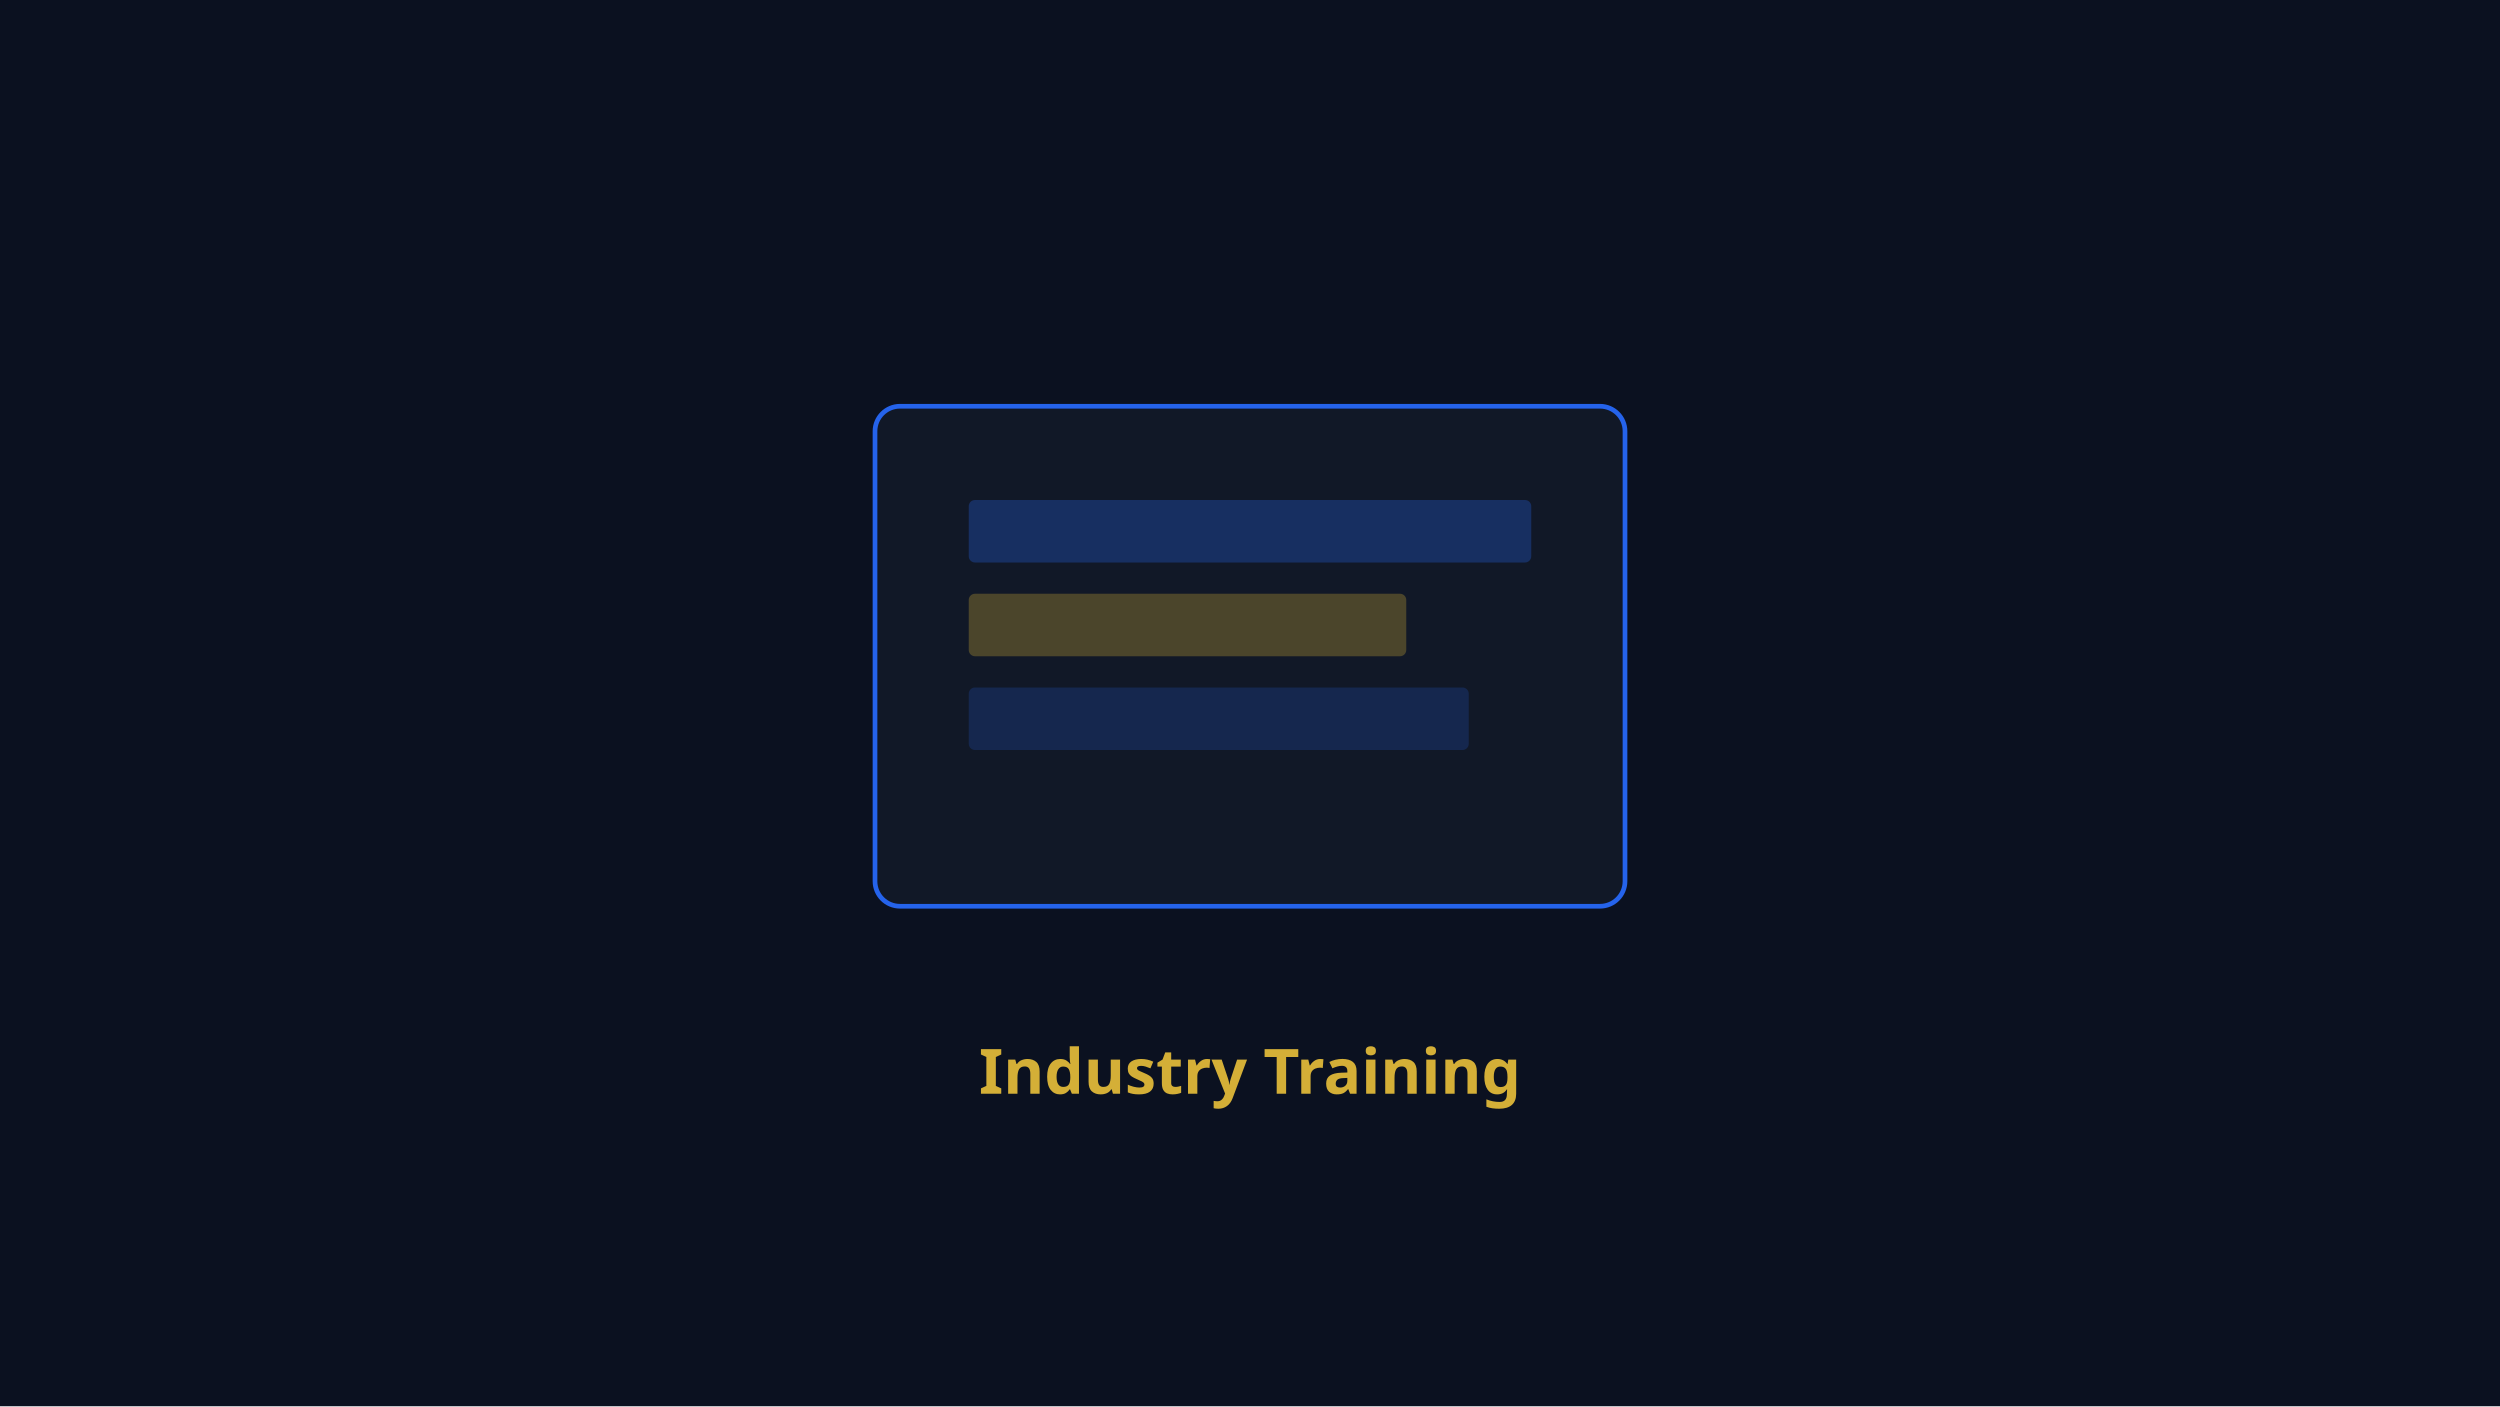
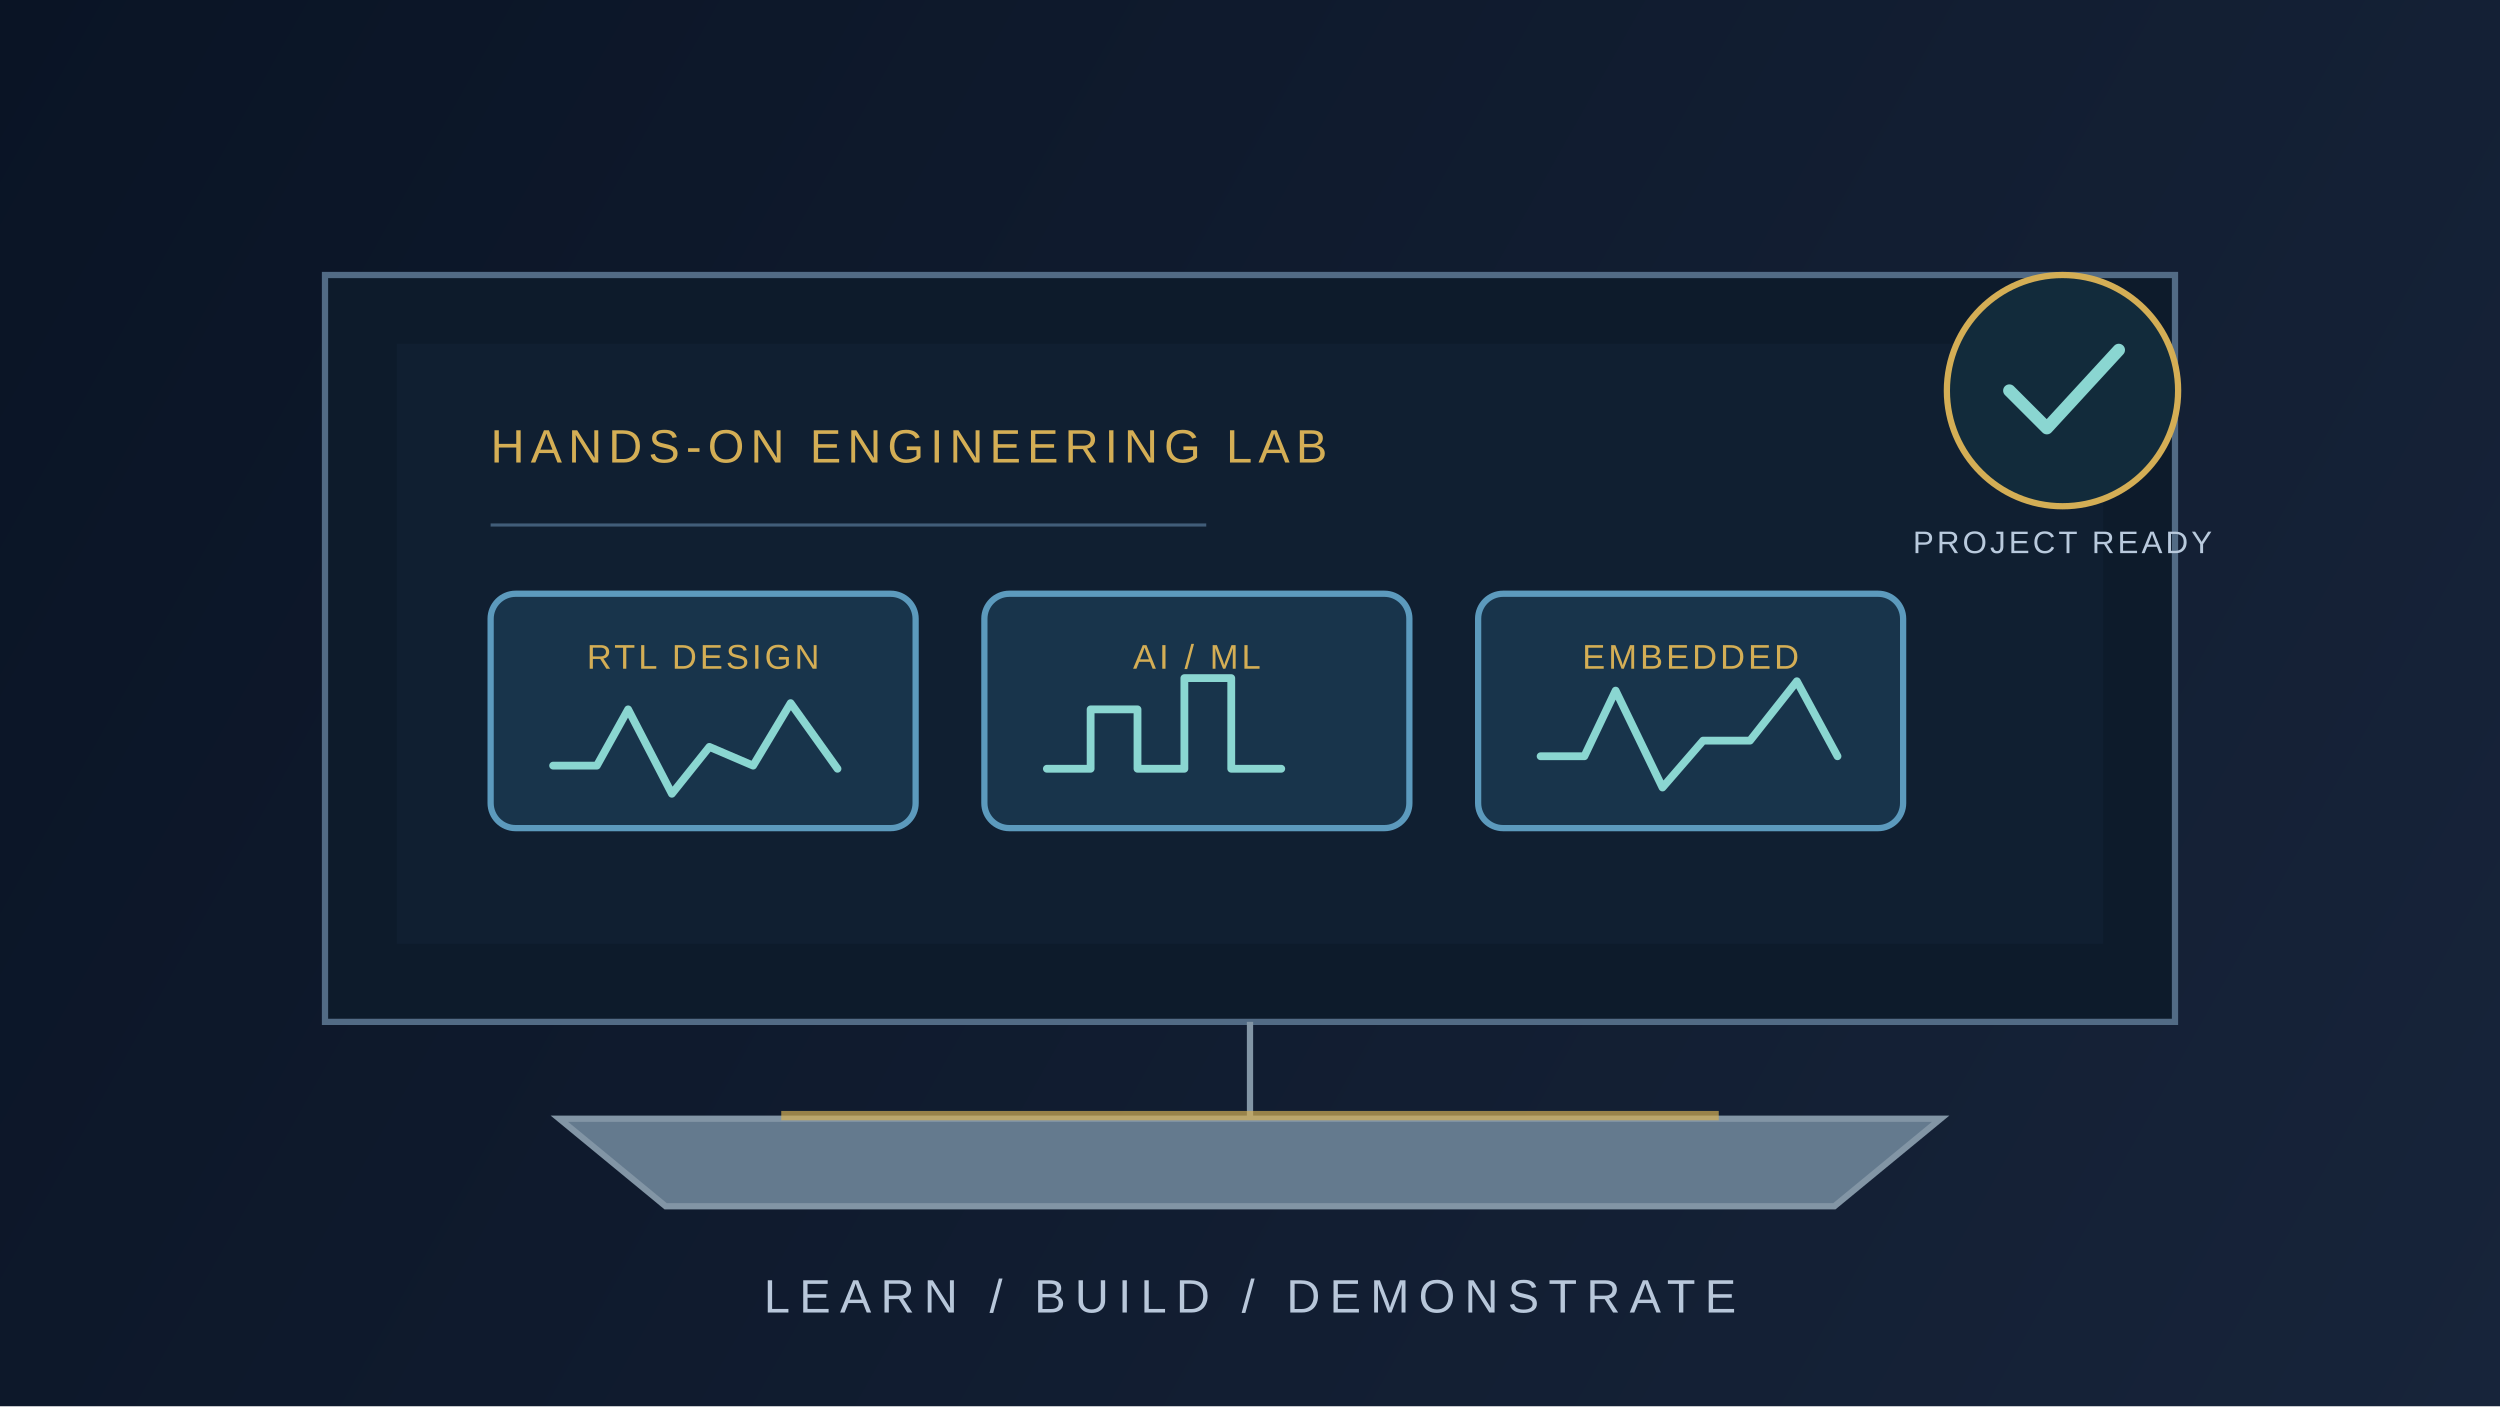
- <svg xmlns="http://www.w3.org/2000/svg" width="800" height="450" viewBox="0 0 800 450">
-   <rect width="800" height="450" fill="#0B1120" />
-   <rect x="280" y="130" width="240" height="160" rx="8" fill="#111827" stroke="#2563EB" stroke-width="1.5" />
-   <rect x="310" y="160" width="180" height="20" rx="2" fill="#2563EB" opacity="0.3" />
-   <rect x="310" y="190" width="140" height="20" rx="2" fill="#D4AF37" opacity="0.3" />
-   <rect x="310" y="220" width="160" height="20" rx="2" fill="#2563EB" opacity="0.2" />
-   <text x="400" y="350" text-anchor="middle" fill="#D4AF37" font-family="sans-serif" font-size="20" font-weight="bold">Industry Training</text>
+ <svg xmlns="http://www.w3.org/2000/svg" width="800" height="450" viewBox="0 0 800 450" fill="none">
+   <defs>
+     <linearGradient id="bg" x1="0" y1="0" x2="800" y2="450" gradientUnits="userSpaceOnUse">
+       <stop stop-color="#0A1425" />
+       <stop offset="1" stop-color="#17243A" />
+     </linearGradient>
+   </defs>
+   <rect width="800" height="450" fill="url(#bg)" />
+   <path d="M104 88h592v239H104z" fill="#0D1B2B" stroke="#526B85" stroke-width="2" />
+   <path d="M127 110h546v192H127z" fill="#101F31" />
+   <text x="157" y="148" fill="#D4AE55" font-family="Arial, sans-serif" font-size="15" letter-spacing="2">HANDS-ON ENGINEERING LAB</text>
+   <path d="M157 168h229" stroke="#415D79" />
+   <g fill="#18344B" stroke="#5C9ABD" stroke-width="2">
+     <rect x="157" y="190" width="136" height="75" rx="8" />
+     <rect x="315" y="190" width="136" height="75" rx="8" />
+     <rect x="473" y="190" width="136" height="75" rx="8" />
+   </g>
+   <g fill="#D4AE55" font-family="Arial, sans-serif" font-size="11" text-anchor="middle" letter-spacing="1">
+     <text x="225" y="214">RTL DESIGN</text>
+     <text x="383" y="214">AI / ML</text>
+     <text x="541" y="214">EMBEDDED</text>
+   </g>
+   <g stroke="#8AD6D1" stroke-width="2.5" stroke-linecap="round" stroke-linejoin="round">
+     <path d="M177 245h14l10-18 14 27 12-15 14 6 12-20 15 21" />
+     <path d="M335 246h14v-19h15v19h15v-29h15v29h16" />
+     <path d="M493 242h14l10-21 15 31 13-15h15l15-19 13 24" />
+   </g>
+   <path d="M400 327v31m-221 0h442l-34 28H213l-34-28Z" fill="#647A8E" stroke="#8295A5" stroke-width="2" />
+   <path d="M250 357h300" stroke="#D4AE55" stroke-opacity=".7" stroke-width="3" />
+   <circle cx="660" cy="125" r="37" fill="#122B3B" stroke="#D4AE55" stroke-width="2" />
+   <path d="m643 125 12 12 23-25" stroke="#8AD6D1" stroke-width="4" stroke-linecap="round" stroke-linejoin="round" />
+   <text x="660" y="177" text-anchor="middle" fill="#B9CADD" font-family="Arial, sans-serif" font-size="10" letter-spacing="1">PROJECT READY</text>
+   <text x="400" y="420" text-anchor="middle" fill="#B8C7DA" font-family="Arial, sans-serif" font-size="15" letter-spacing="3">LEARN  /  BUILD  /  DEMONSTRATE</text>
</svg>
